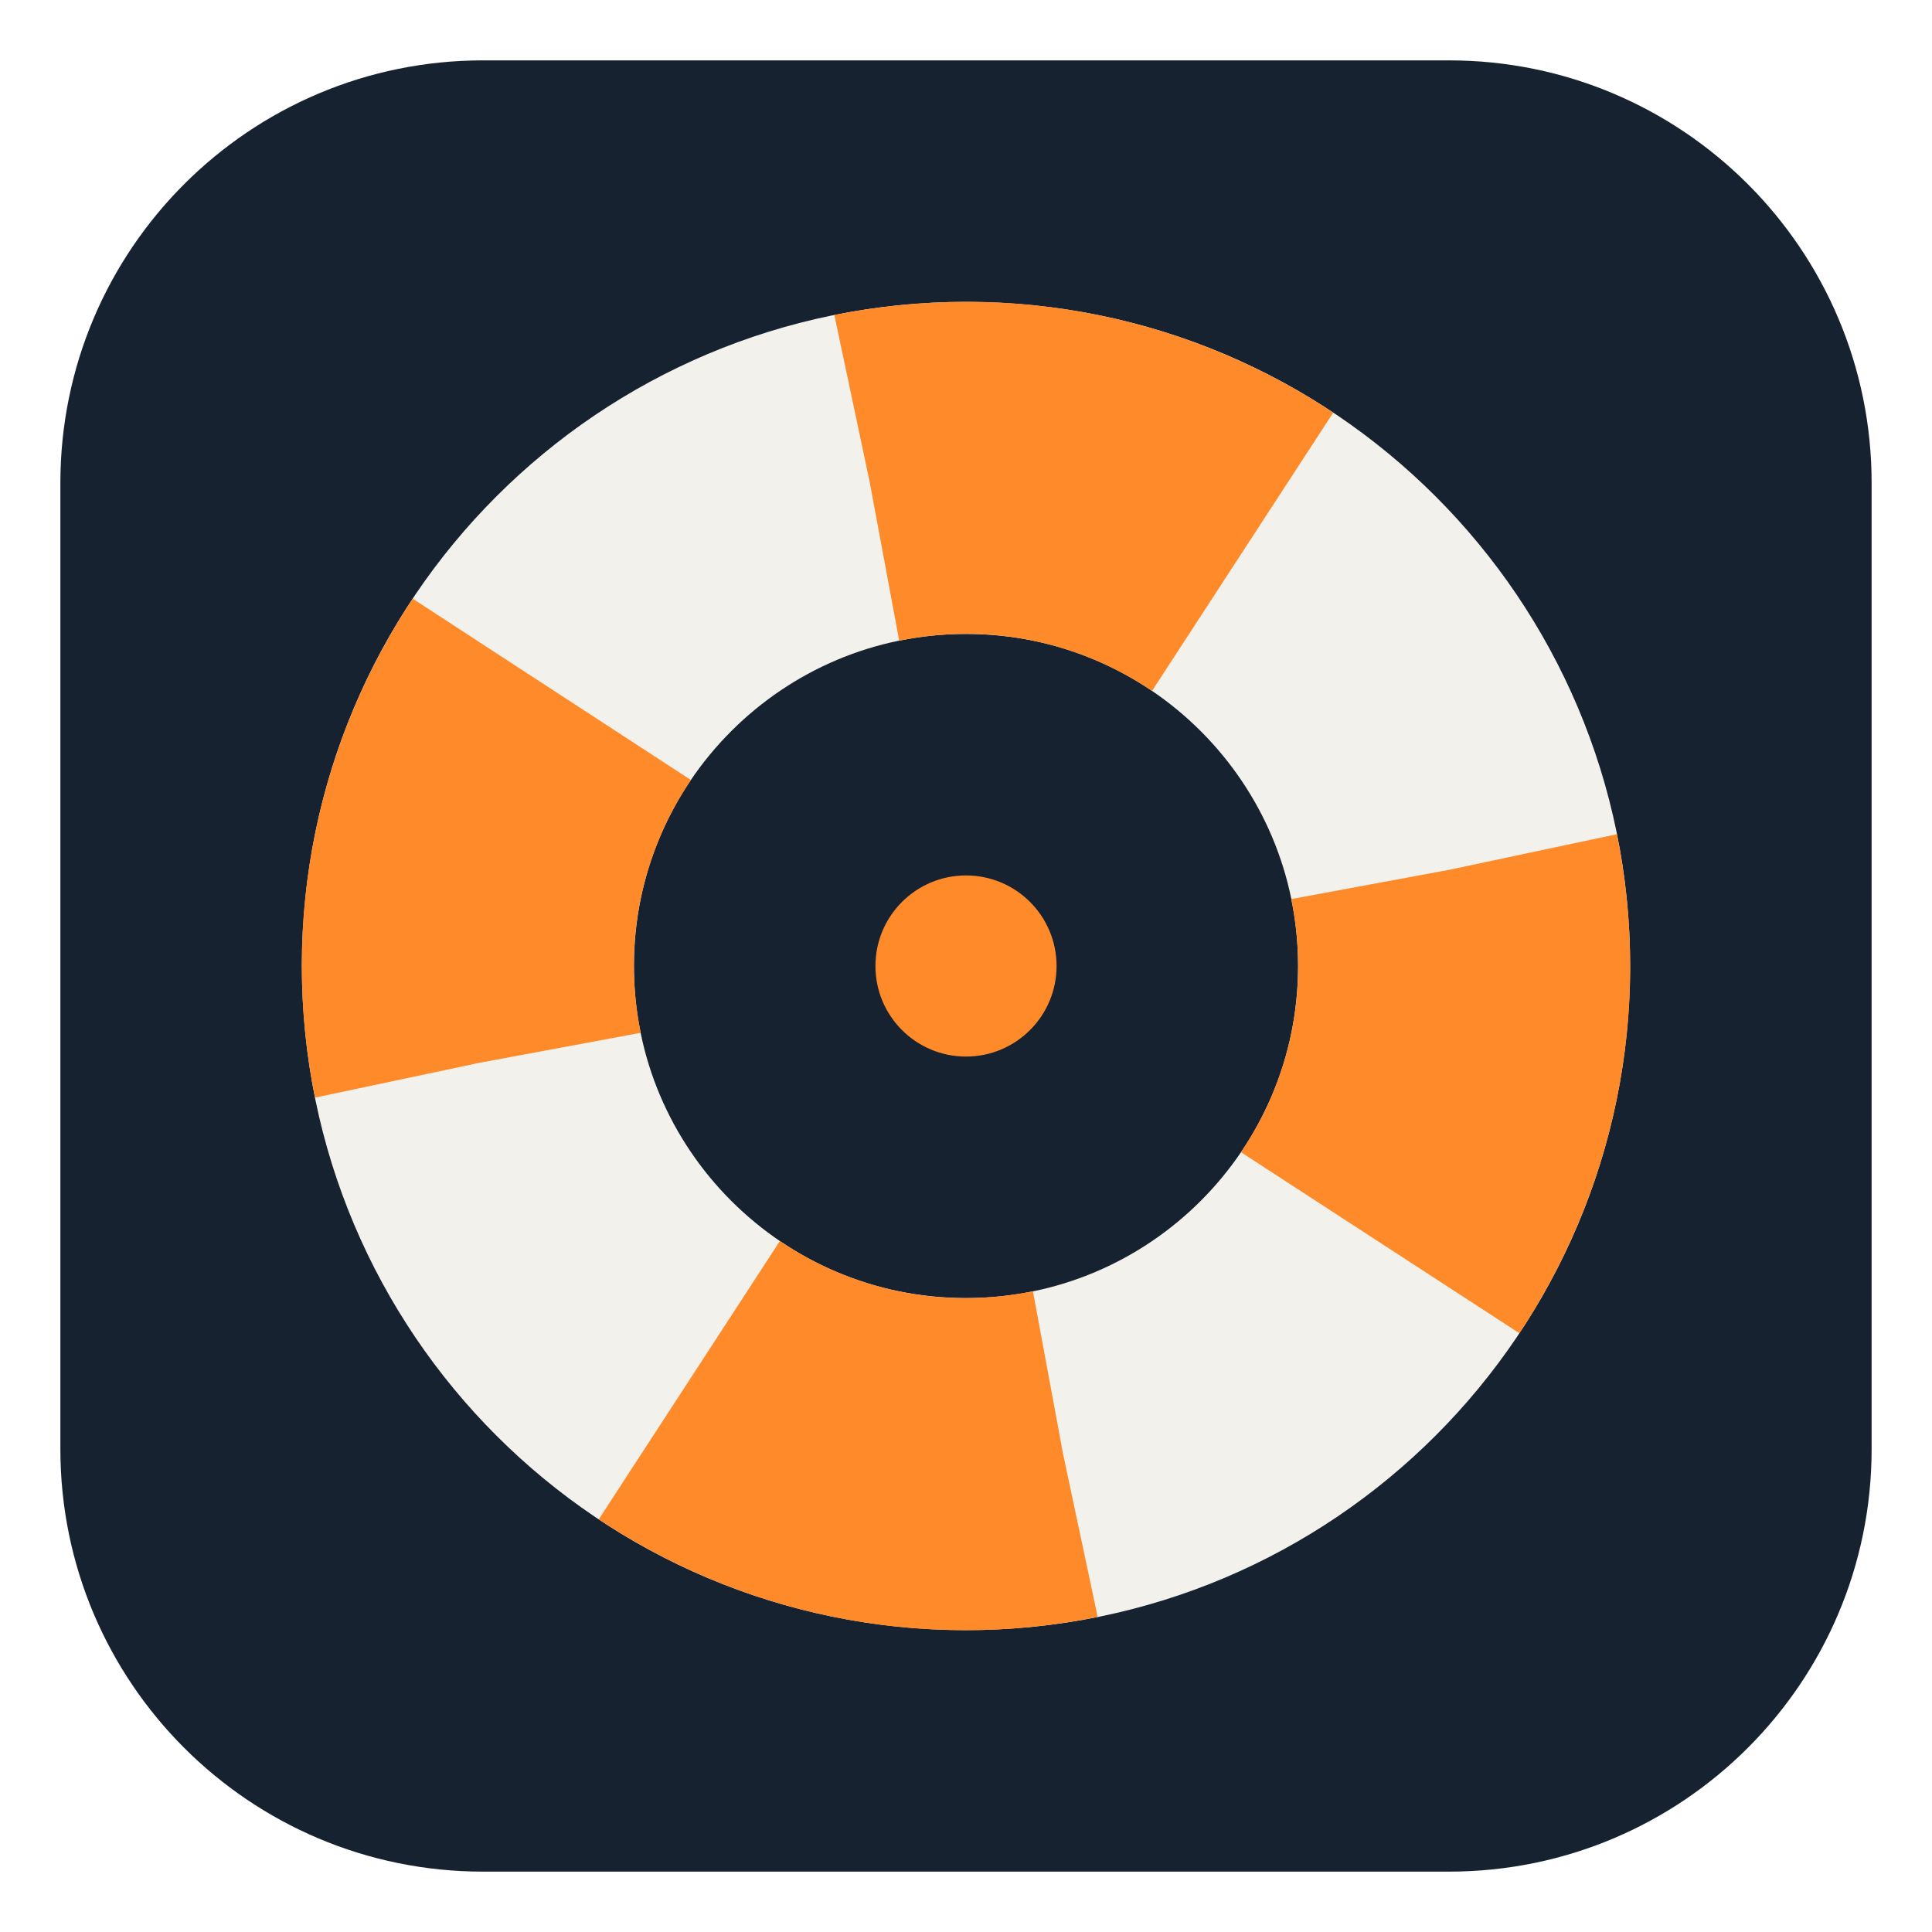
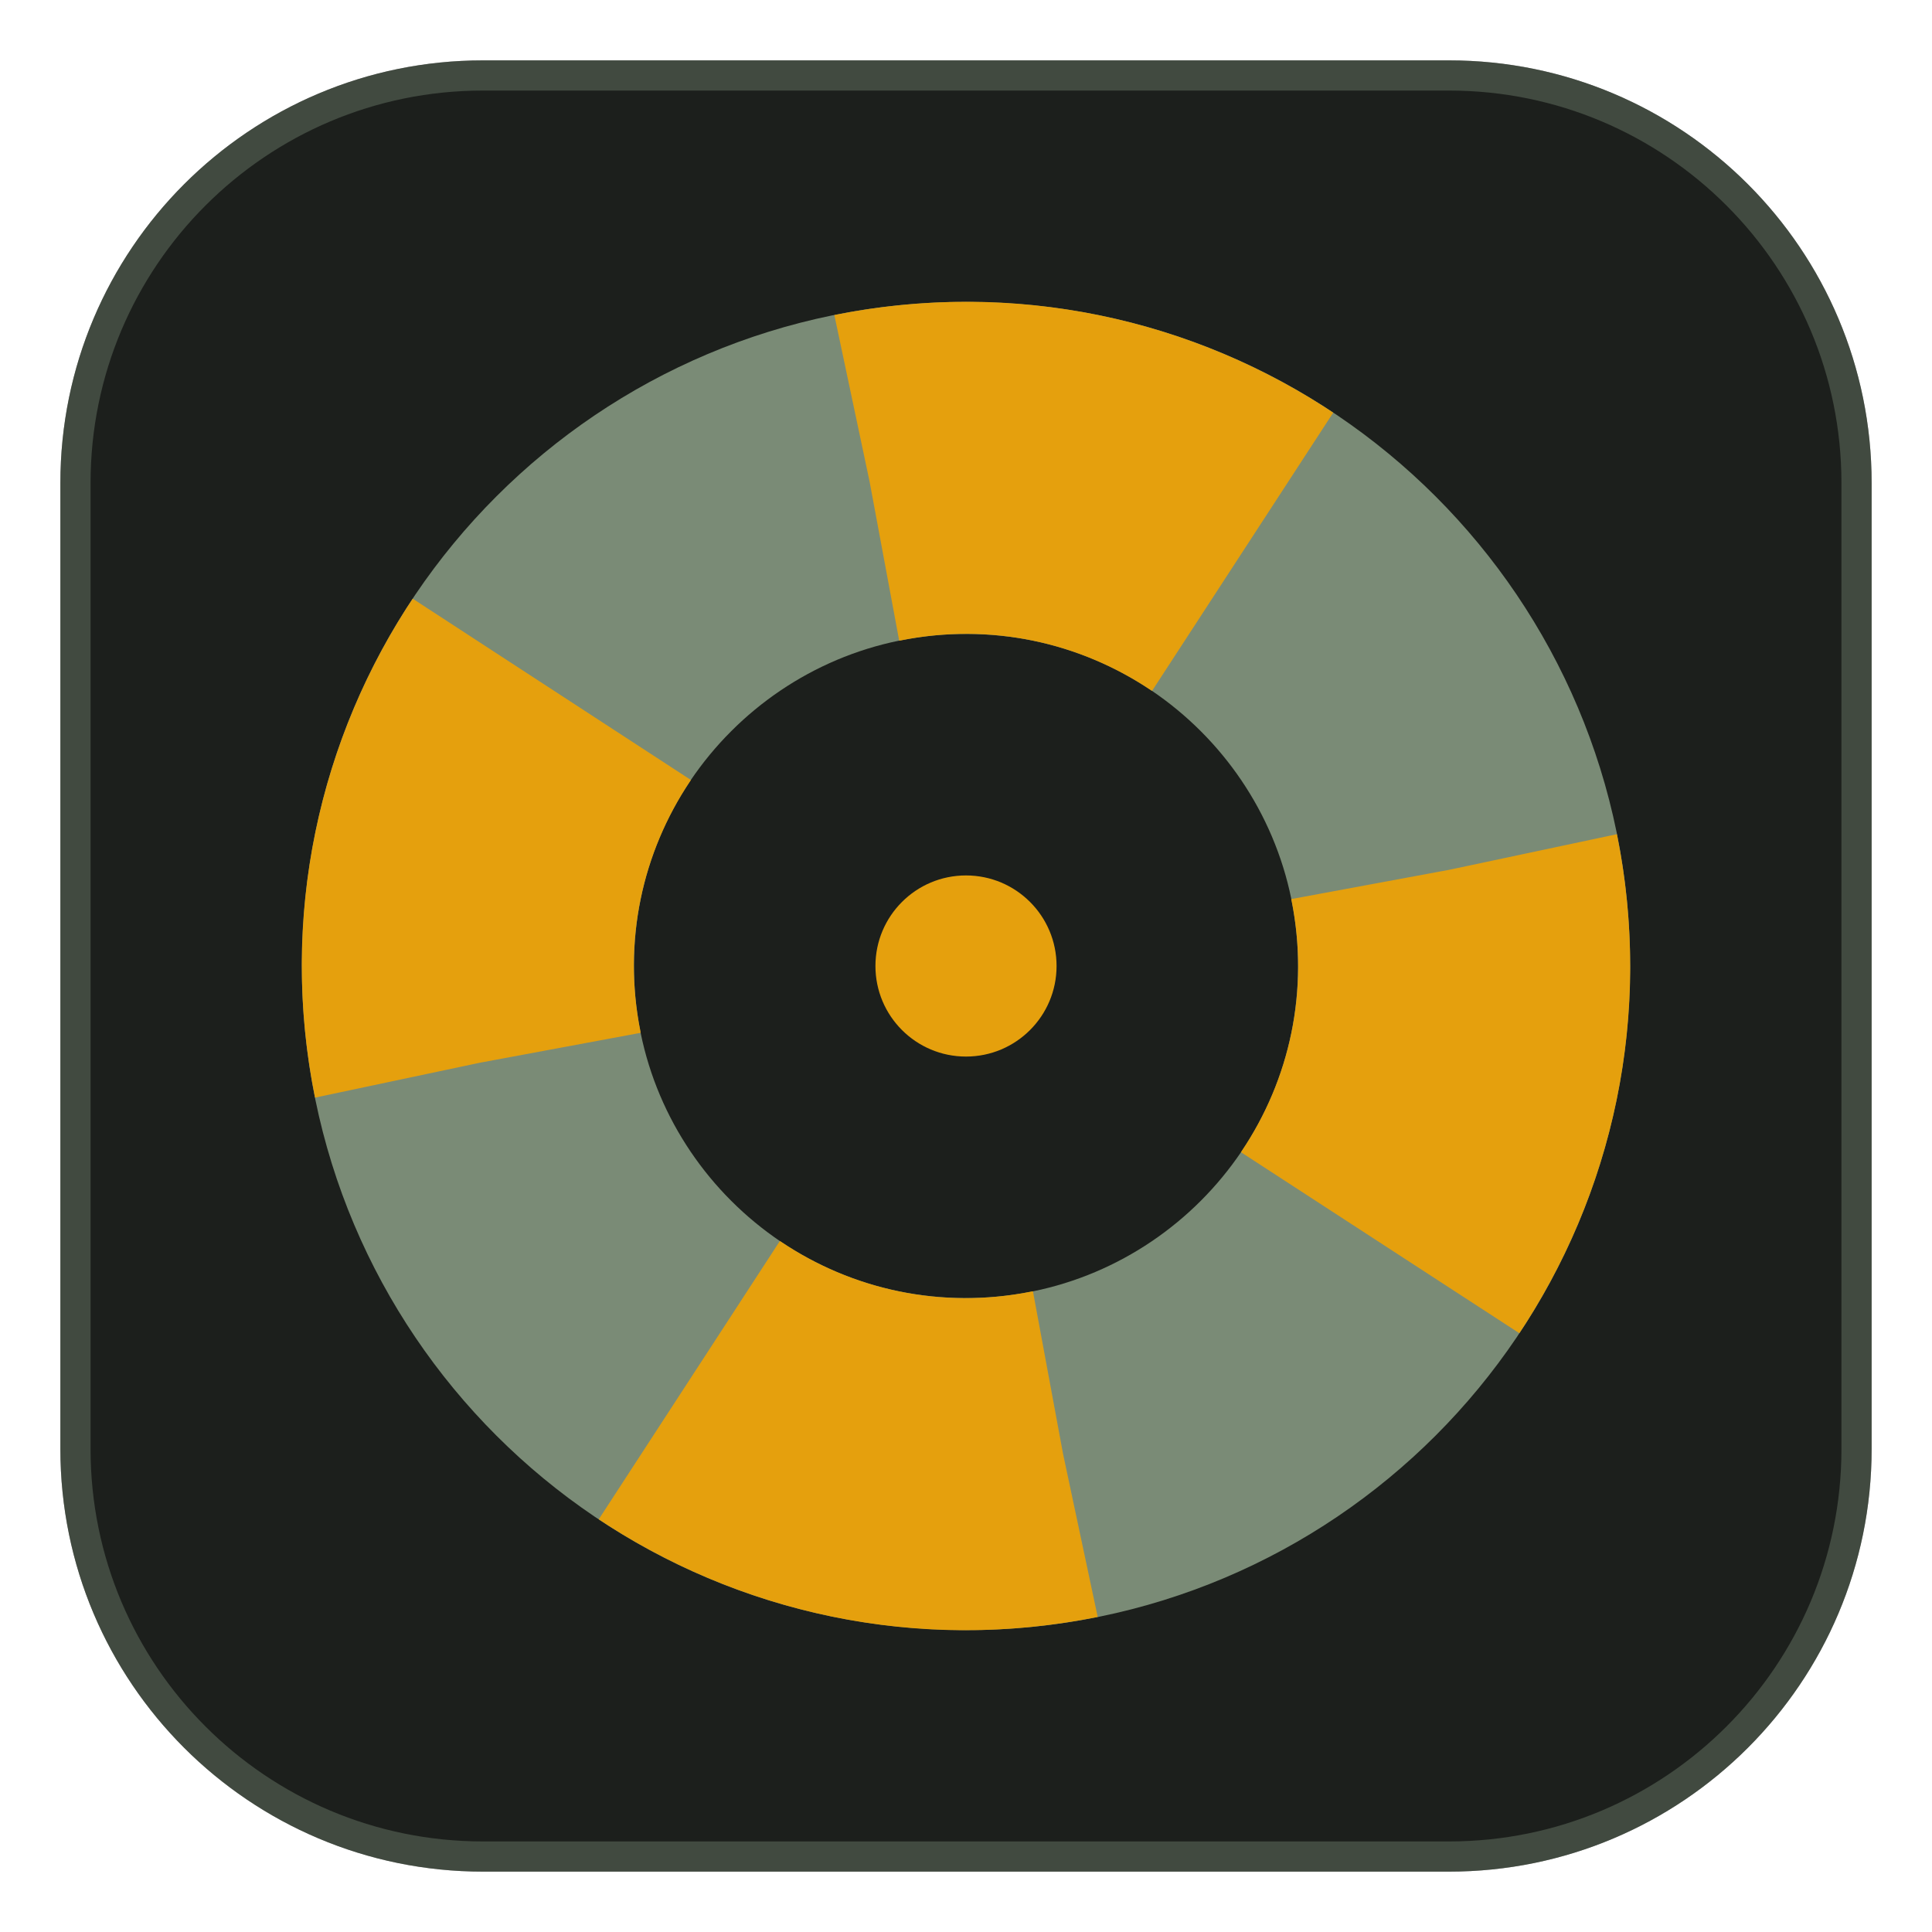
<svg xmlns="http://www.w3.org/2000/svg" viewBox="0 0 64 64">
-   <rect x="2" y="2" width="60" height="60" rx="14" fill="#172230" />
-   <circle cx="32" cy="32" r="16.5" fill="none" stroke="#F3F1EC" stroke-width="11" />
-   <circle cx="32" cy="32" r="16.5" fill="none" stroke="#FF8A2A" stroke-width="11" stroke-dasharray="12.96 12.96" transform="rotate(-11.25 32 32)" />
-   <circle cx="32" cy="32" r="3" fill="#FF8A2A" />
+   <rect x="2" y="2" width="60" height="60" rx="14" fill="#1C1F1C" />
+   <rect x="2.5" y="2.5" width="59" height="59" rx="13.5" fill="none" stroke="#7A8B76" stroke-opacity="0.4" />
+   <circle cx="32" cy="32" r="16.5" fill="none" stroke="#7A8B76" stroke-width="11" />
+   <circle cx="32" cy="32" r="16.5" fill="none" stroke="#E5A00D" stroke-width="11" stroke-dasharray="12.96 12.96" transform="rotate(-11.25 32 32)" />
+   <circle cx="32" cy="32" r="3" fill="#E5A00D" />
</svg>
